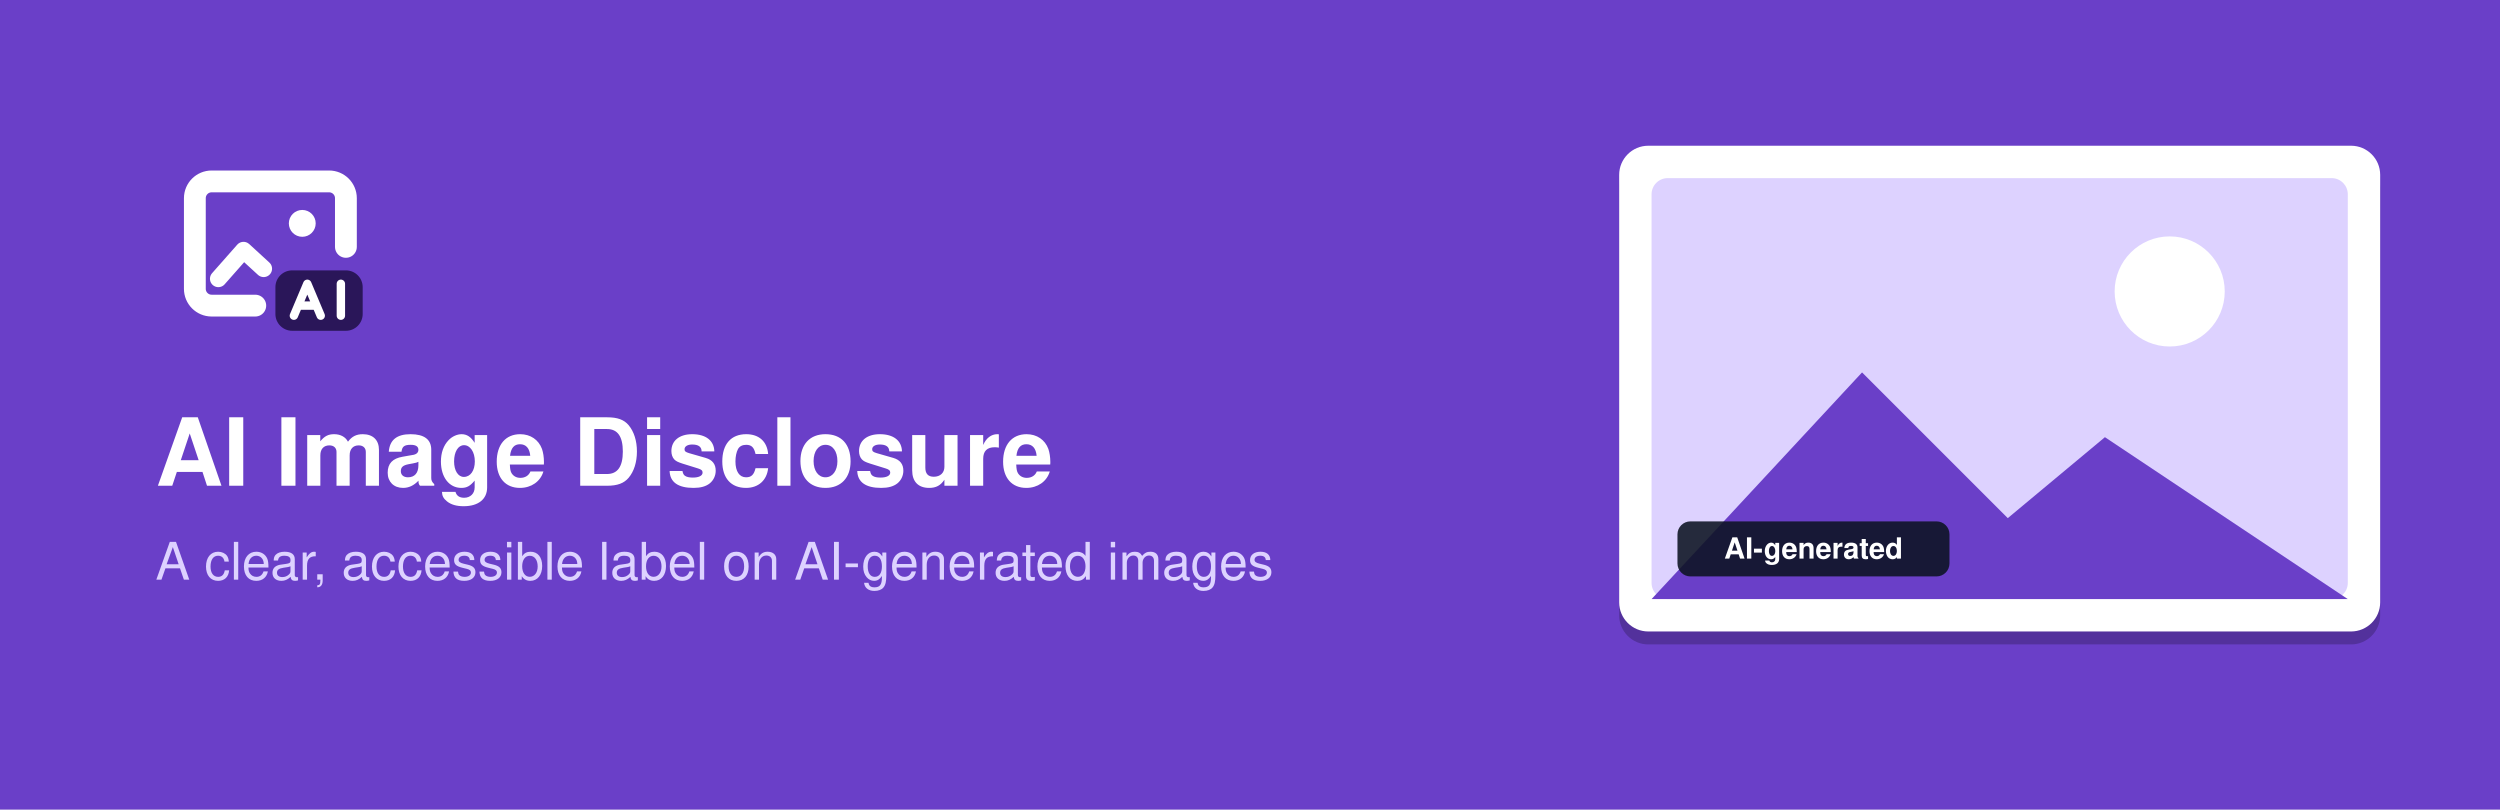
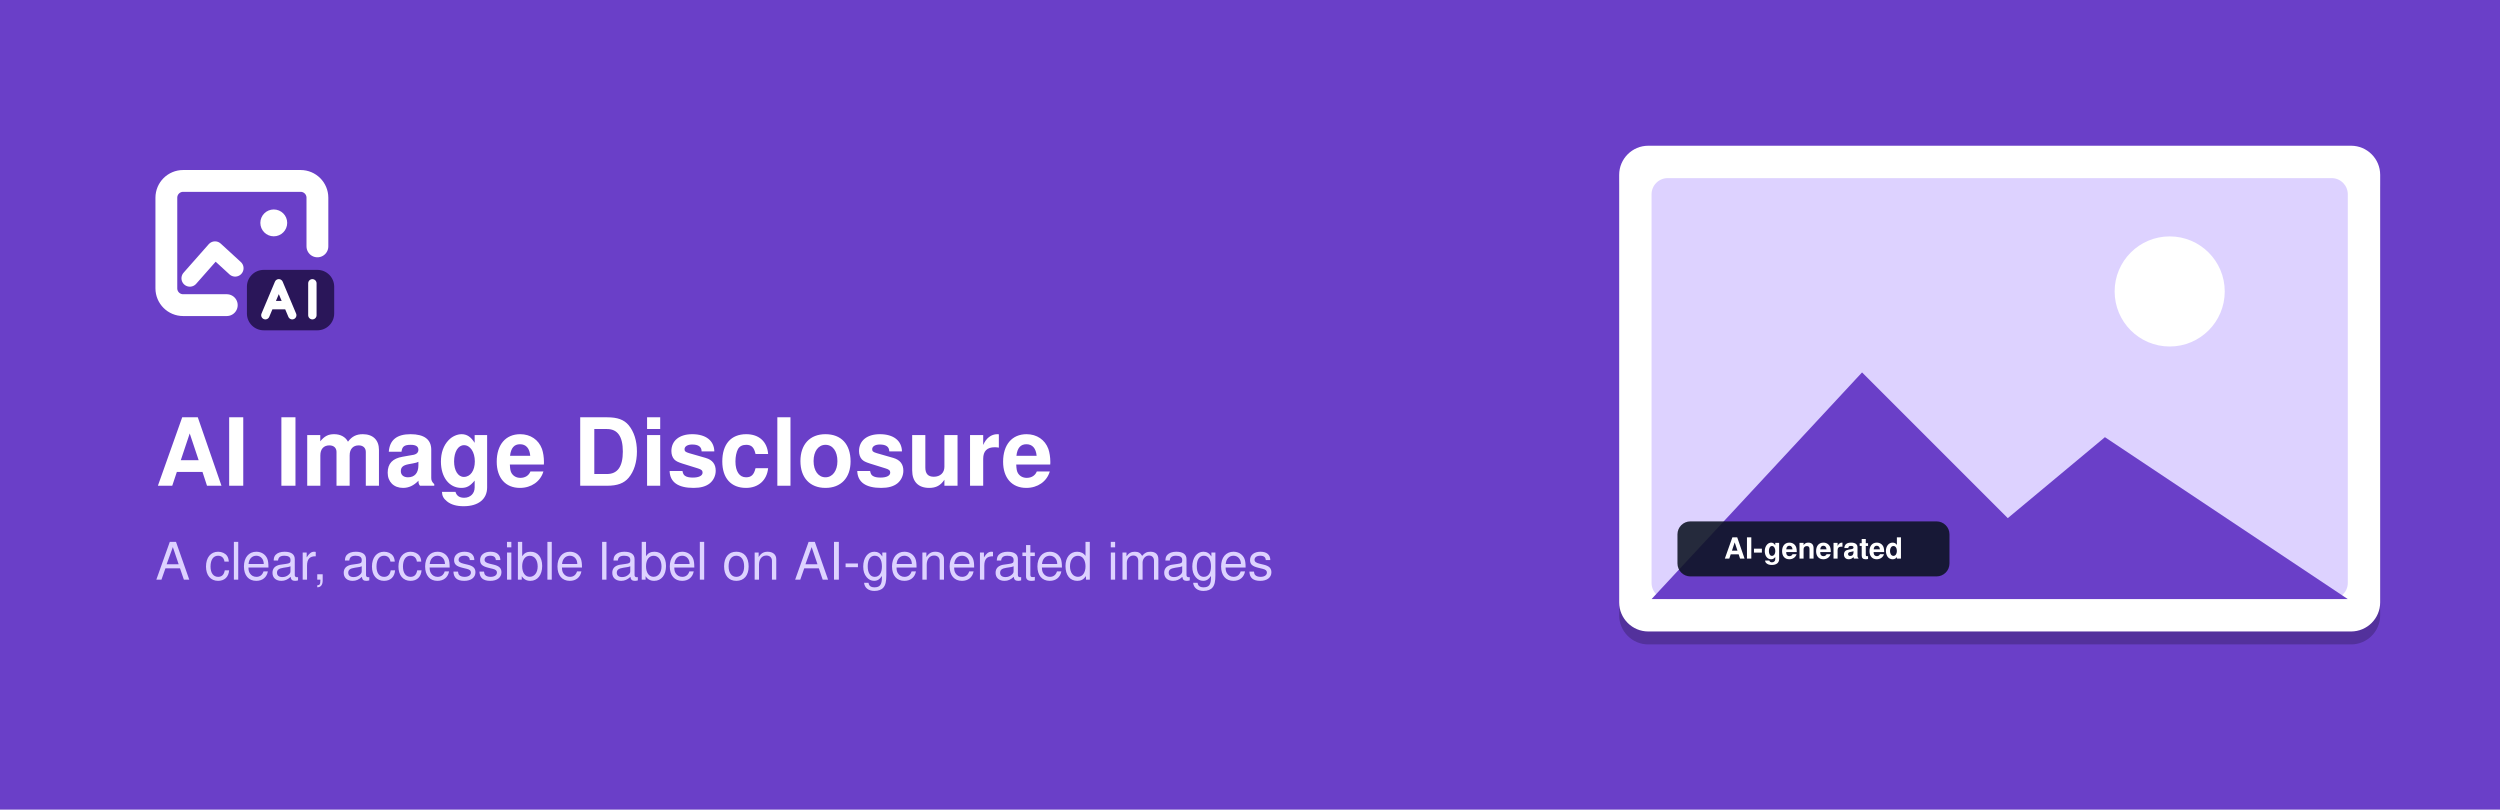
<svg xmlns="http://www.w3.org/2000/svg" viewBox="0 0 1544 500">
  <rect width="1544" height="500" fill="#6a3fc8" />
-   <g transform="translate(92,78) scale(0.6)">
-     <g transform="translate(128 128) scale(0.8638) translate(-131.50 -128.50)">
-       <path d="M218 124 V66 A20 20 0 0 0 198 46 H58 A20 20 0 0 0 38 66 V174 A20 20 0 0 0 58 194 H110" fill="none" stroke="#ffffff" stroke-width="26" stroke-linecap="round" />
-       <path d="M66 162 L96 128 L120 150" fill="none" stroke="#ffffff" stroke-width="20" stroke-linecap="round" stroke-linejoin="round" />
-       <circle cx="166" cy="96" r="16" fill="#ffffff" />
-       <rect x="134" y="152" width="104" height="72" rx="20" fill="#2a1659" />
-       <path d="M156 206 L172 168 L188 206 M161 194 H183" fill="none" stroke="#ffffff" stroke-width="10" stroke-linecap="round" stroke-linejoin="round" />
-       <path d="M212 168 V206" stroke="#ffffff" stroke-width="10" stroke-linecap="round" />
-     </g>
+   <g transform="translate(96.00 204.00) scale(0.5183) translate(-25.00 -224.00)">
+     <path d="M218 124 V66 A20 20 0 0 0 198 46 H58 A20 20 0 0 0 38 66 V174 A20 20 0 0 0 58 194 H110" fill="none" stroke="#ffffff" stroke-width="26" stroke-linecap="round" />
+     <path d="M66 162 L96 128 L120 150" fill="none" stroke="#ffffff" stroke-width="20" stroke-linecap="round" stroke-linejoin="round" />
+     <circle cx="166" cy="96" r="16" fill="#ffffff" />
+     <rect x="134" y="152" width="104" height="72" rx="20" fill="#2a1659" />
+     <path d="M156 206 L172 168 L188 206 M161 194 H183" fill="none" stroke="#ffffff" stroke-width="10" stroke-linecap="round" stroke-linejoin="round" />
+     <path d="M212 168 V206" stroke="#ffffff" stroke-width="10" stroke-linecap="round" />
  </g>
  <text x="96" y="300" font-family="Helvetica Neue, Helvetica, Arial, sans-serif" font-size="58" font-weight="700" fill="#ffffff">AI Image Disclosure</text>
  <text x="96" y="358" font-family="Helvetica Neue, Helvetica, Arial, sans-serif" font-size="32" fill="#ddd2ff">A clear, accessible label on AI-generated images</text>
  <rect x="1000" y="98" width="470" height="300" rx="18" fill="#000" opacity="0.22" />
  <rect x="1000" y="90" width="470" height="300" rx="18" fill="#ffffff" />
  <rect x="1020" y="110" width="430" height="260" rx="10" fill="#ddd2ff" />
  <circle cx="1340" cy="180" r="34" fill="#ffffff" />
  <path d="M1020 370 L1150 230 L1240 320 L1300 270 L1450 370 Z" fill="#6a3fc8" />
  <rect x="1036" y="322" width="168" height="34" rx="8" fill="#0d1322" opacity="0.88" />
  <text x="1120" y="345" font-family="Helvetica Neue, Helvetica, Arial, sans-serif" font-size="18" font-weight="700" fill="#fff" text-anchor="middle">AI-generated</text>
</svg>
